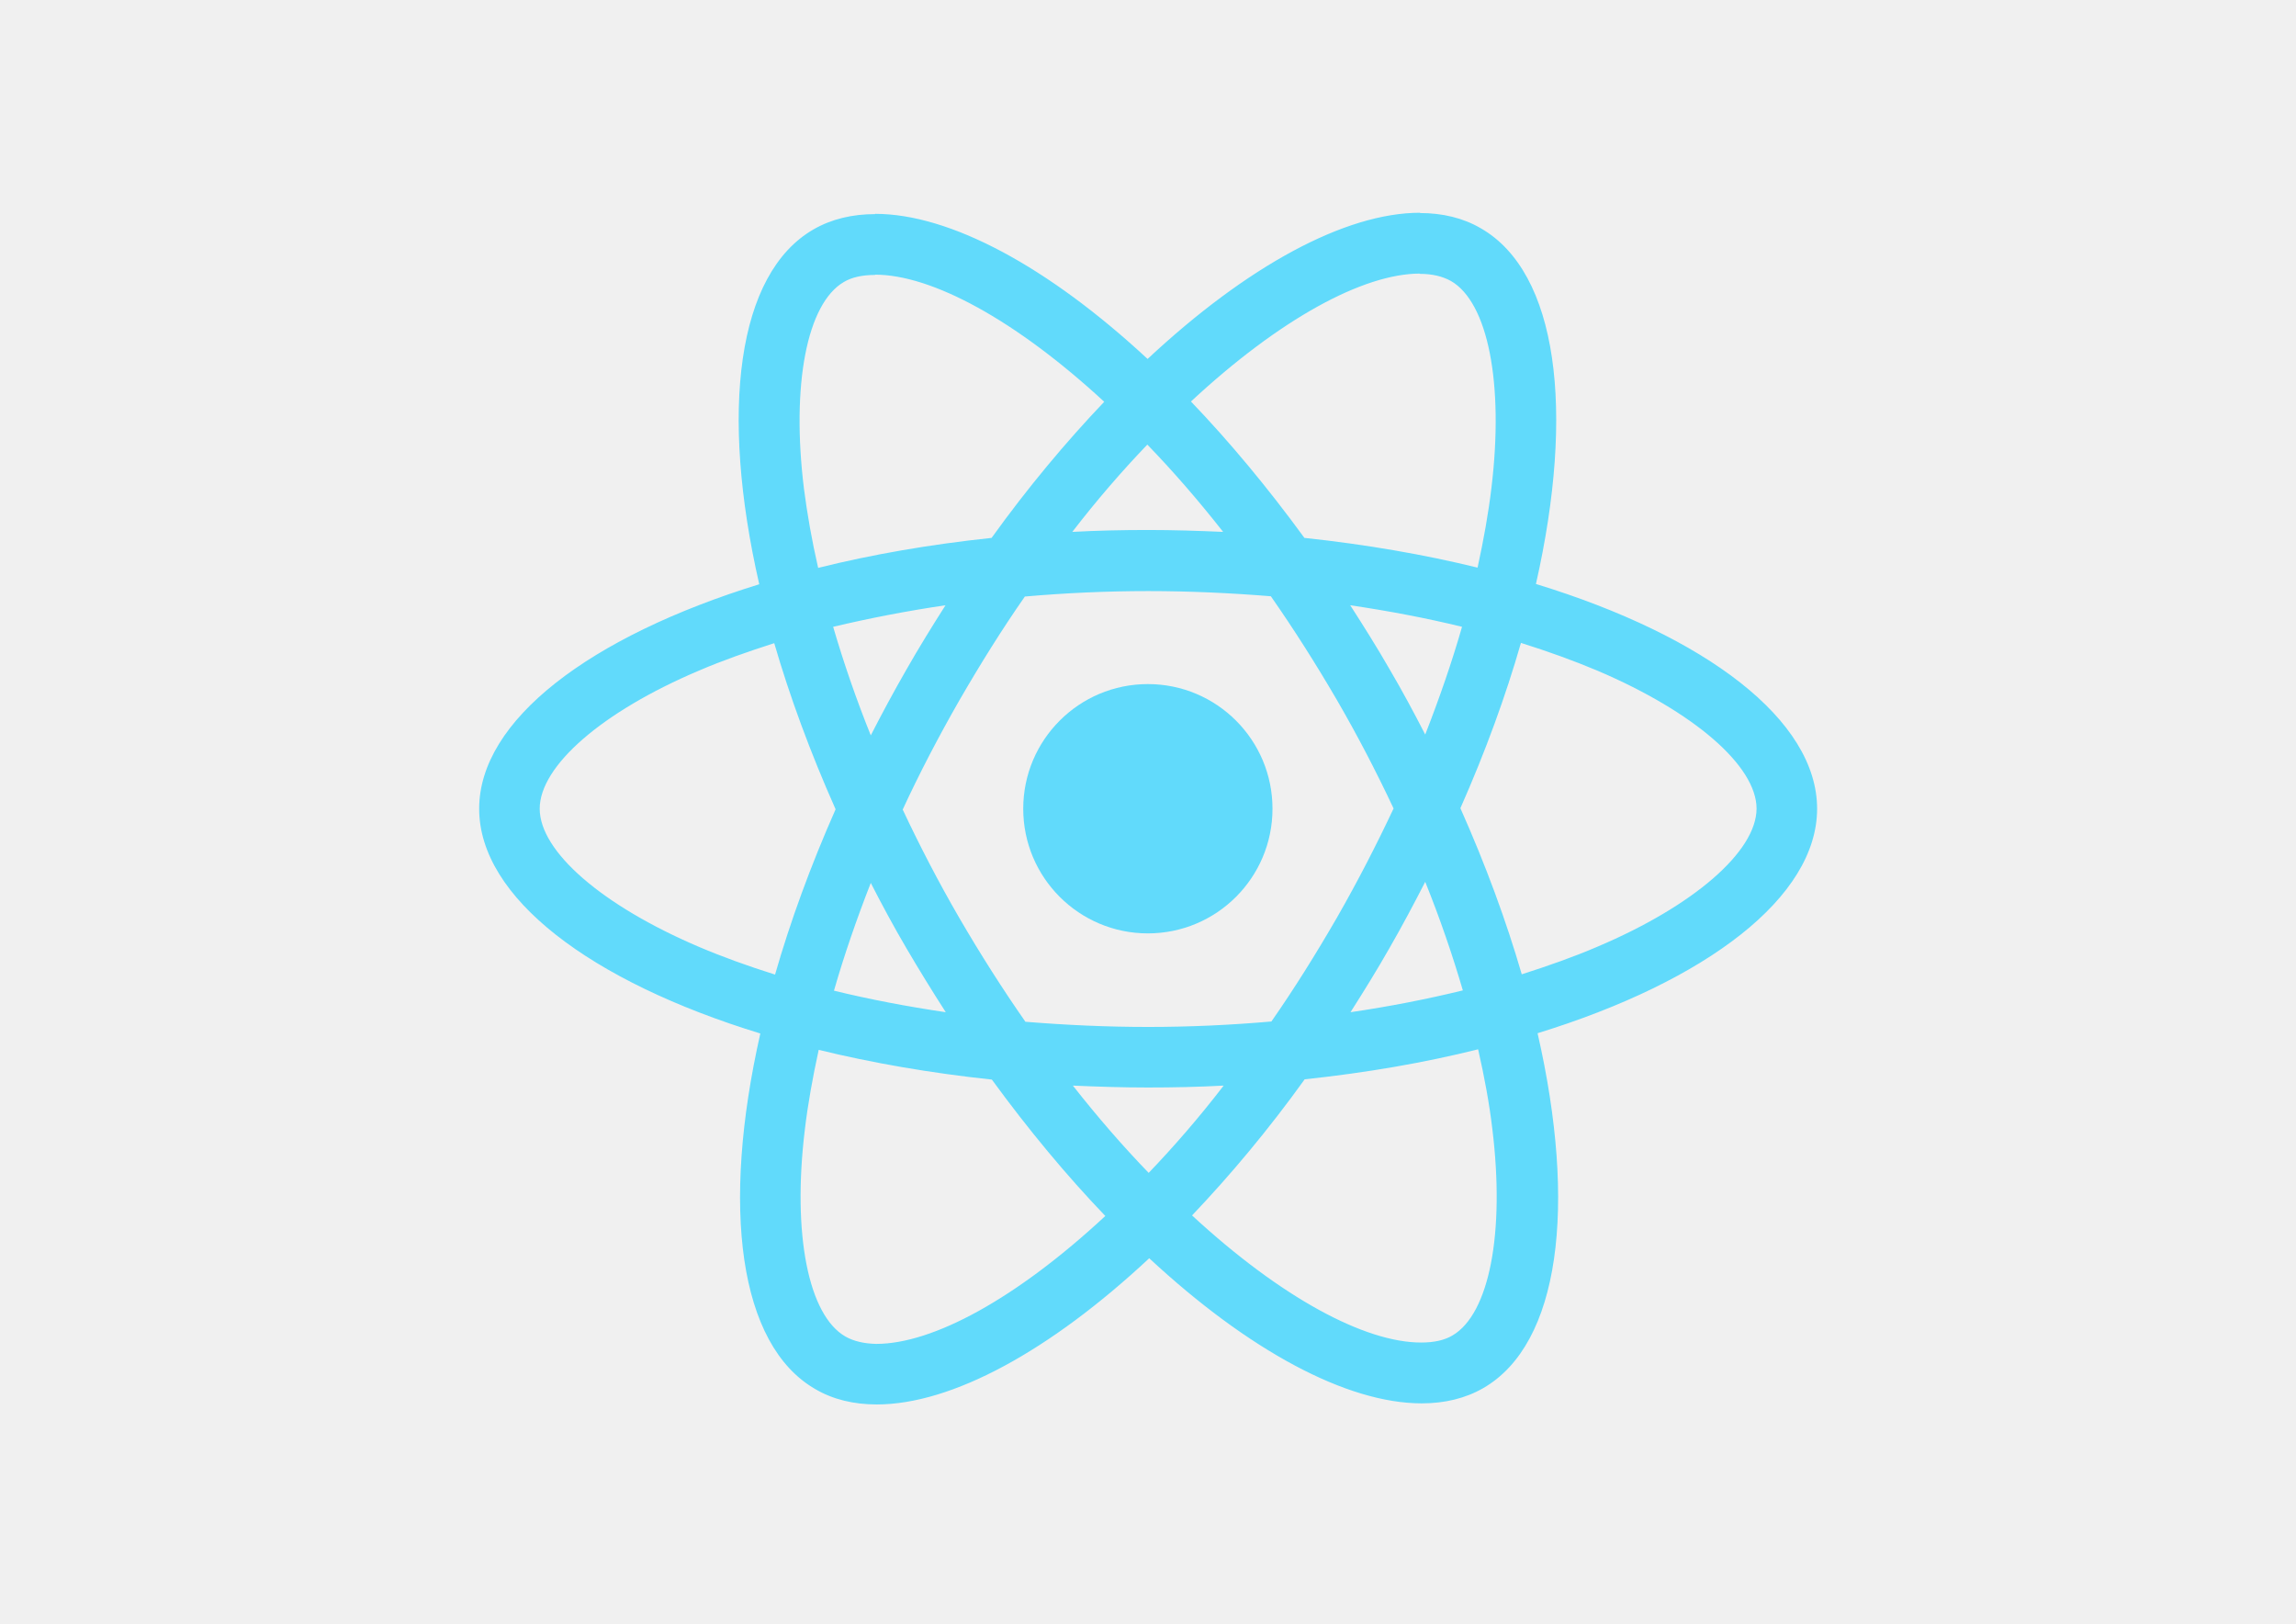
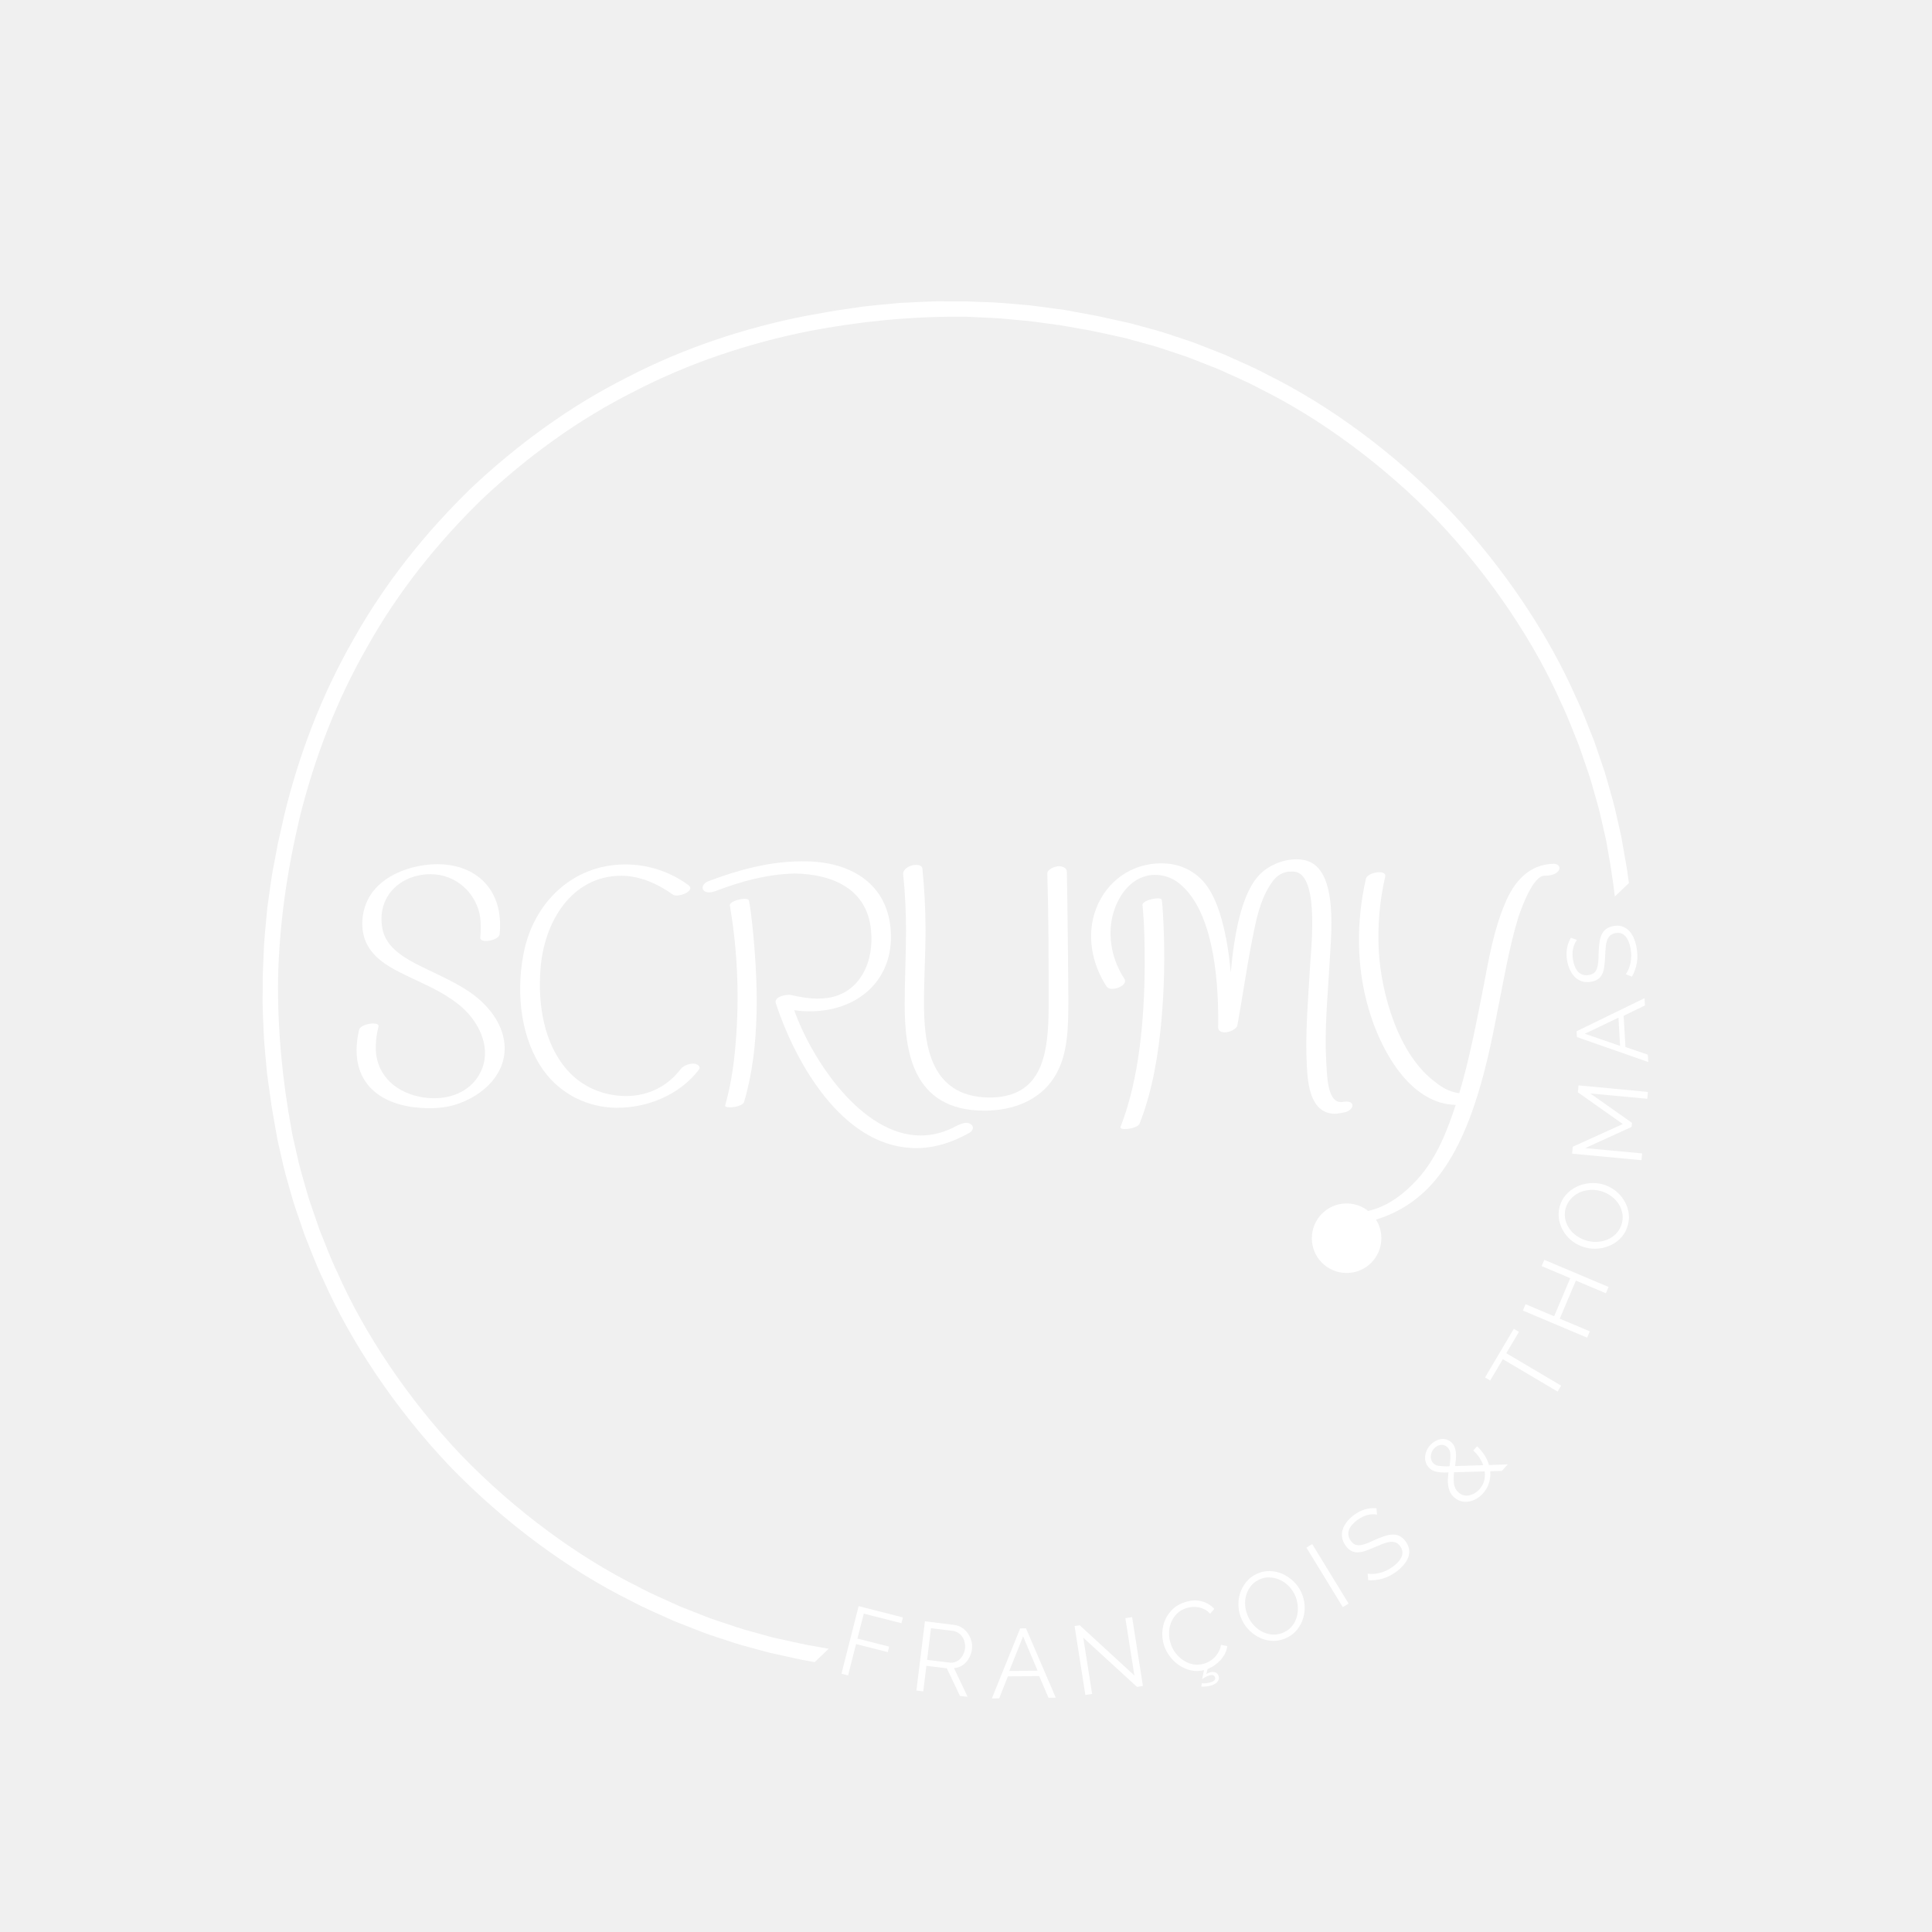
- <svg xmlns="http://www.w3.org/2000/svg" viewBox="0 0 841.9 595.3">
-   <g fill="#61DAFB">
-     <path d="M666.3 296.5c0-32.5-40.7-63.3-103.1-82.4 14.4-63.6 8-114.2-20.2-130.4-6.5-3.8-14.1-5.6-22.4-5.6v22.3c4.6 0 8.3.9 11.4 2.6 13.6 7.8 19.5 37.5 14.9 75.7-1.1 9.4-2.9 19.3-5.1 29.4-19.6-4.8-41-8.5-63.5-10.9-13.5-18.5-27.5-35.3-41.6-50 32.6-30.3 63.2-46.9 84-46.9V78c-27.5 0-63.5 19.6-99.9 53.6-36.4-33.8-72.4-53.2-99.9-53.2v22.3c20.7 0 51.4 16.5 84 46.6-14 14.7-28 31.4-41.3 49.9-22.6 2.4-44 6.1-63.6 11-2.3-10-4-19.7-5.2-29-4.7-38.2 1.1-67.9 14.6-75.8 3-1.8 6.9-2.6 11.5-2.6V78.5c-8.4 0-16 1.8-22.6 5.6-28.1 16.2-34.4 66.7-19.9 130.1-62.2 19.2-102.7 49.9-102.7 82.3 0 32.5 40.7 63.3 103.1 82.4-14.4 63.6-8 114.2 20.2 130.4 6.5 3.8 14.1 5.6 22.5 5.6 27.5 0 63.5-19.6 99.9-53.6 36.4 33.8 72.4 53.2 99.9 53.2 8.4 0 16-1.8 22.6-5.6 28.1-16.2 34.4-66.7 19.9-130.1 62-19.1 102.5-49.9 102.5-82.3zm-130.2-66.7c-3.7 12.9-8.3 26.2-13.5 39.5-4.1-8-8.4-16-13.1-24-4.6-8-9.5-15.8-14.4-23.4 14.2 2.1 27.9 4.7 41 7.9zm-45.8 106.5c-7.8 13.5-15.8 26.3-24.1 38.2-14.9 1.3-30 2-45.2 2-15.1 0-30.2-.7-45-1.9-8.3-11.9-16.4-24.6-24.2-38-7.6-13.1-14.5-26.4-20.8-39.8 6.2-13.4 13.2-26.8 20.7-39.9 7.8-13.5 15.8-26.3 24.1-38.2 14.9-1.3 30-2 45.2-2 15.1 0 30.2.7 45 1.9 8.3 11.9 16.4 24.6 24.2 38 7.6 13.1 14.5 26.4 20.8 39.8-6.3 13.4-13.2 26.8-20.7 39.9zm32.3-13c5.4 13.4 10 26.8 13.8 39.8-13.1 3.2-26.9 5.9-41.2 8 4.9-7.7 9.8-15.6 14.4-23.7 4.6-8 8.9-16.1 13-24.1zM421.2 430c-9.3-9.6-18.6-20.3-27.8-32 9 .4 18.2.7 27.5.7 9.4 0 18.7-.2 27.8-.7-9 11.7-18.3 22.4-27.5 32zm-74.4-58.9c-14.2-2.1-27.9-4.7-41-7.9 3.7-12.9 8.3-26.2 13.5-39.5 4.1 8 8.4 16 13.1 24 4.7 8 9.5 15.8 14.4 23.4zM420.7 163c9.3 9.6 18.6 20.3 27.8 32-9-.4-18.2-.7-27.5-.7-9.4 0-18.7.2-27.8.7 9-11.7 18.3-22.4 27.5-32zm-74 58.9c-4.9 7.7-9.8 15.6-14.4 23.7-4.6 8-8.9 16-13 24-5.4-13.4-10-26.8-13.8-39.8 13.1-3.1 26.9-5.8 41.2-7.9zm-90.5 125.2c-35.4-15.1-58.3-34.9-58.3-50.6 0-15.7 22.9-35.6 58.3-50.6 8.6-3.7 18-7 27.7-10.1 5.7 19.6 13.2 40 22.5 60.9-9.2 20.8-16.6 41.1-22.2 60.6-9.9-3.1-19.3-6.5-28-10.2zM310 490c-13.6-7.8-19.5-37.5-14.9-75.7 1.1-9.4 2.9-19.3 5.1-29.4 19.6 4.8 41 8.5 63.5 10.9 13.5 18.5 27.5 35.3 41.6 50-32.6 30.3-63.2 46.9-84 46.9-4.5-.1-8.3-1-11.3-2.7zm237.2-76.2c4.7 38.2-1.1 67.9-14.6 75.8-3 1.8-6.9 2.6-11.5 2.6-20.7 0-51.4-16.5-84-46.6 14-14.7 28-31.4 41.3-49.9 22.6-2.4 44-6.1 63.6-11 2.3 10.1 4.1 19.8 5.2 29.1zm38.5-66.7c-8.6 3.7-18 7-27.7 10.1-5.7-19.6-13.2-40-22.5-60.9 9.2-20.8 16.6-41.1 22.2-60.6 9.9 3.1 19.3 6.5 28.1 10.2 35.4 15.1 58.3 34.9 58.3 50.6-.1 15.7-23 35.6-58.4 50.6zM320.8 78.4z" />
-     <circle cx="420.9" cy="296.5" r="45.7" />
-     <path d="M520.5 78.1z" />
+ <svg xmlns="http://www.w3.org/2000/svg" width="500" zoomAndPan="magnify" viewBox="0 0 375 375" height="500" preserveAspectRatio="xMidYMid meet" version="1.0">
+   <defs>
+     <g />
+     <clipPath id="7e0b96a26b">
+       <path d="M 50 58 L 318 58 L 318 325 L 50 325 Z M 50 58 " clip-rule="nonzero" />
+     </clipPath>
+     <clipPath id="1122ee7e84">
+       <path d="M 188.445 1.93 L 334.148 154.199 L 140.148 339.824 L -5.551 187.555 Z M 188.445 1.93 " clip-rule="nonzero" />
+     </clipPath>
+     <clipPath id="230d001bed">
+       <path d="M 188.445 1.93 L 374.074 195.926 L 180.074 381.551 L -5.551 187.555 Z M 188.445 1.93 " clip-rule="nonzero" />
+     </clipPath>
+     <clipPath id="524e2b8aa2">
+       <path d="M 254.625 233.586 L 268.125 233.586 L 268.125 247.086 L 254.625 247.086 Z M 254.625 233.586 " clip-rule="nonzero" />
+     </clipPath>
+   </defs>
+   <g clip-path="url(#7e0b96a26b)">
+     <g clip-path="url(#1122ee7e84)">
+       <g clip-path="url(#230d001bed)">
+         <path fill="#ffffff" d="M 245.469 307.484 C 234.742 313.039 223.203 316.883 211.43 319.223 C 201.793 321.074 192.012 322.055 182.219 322.008 C 180.914 322.039 179.613 321.922 178.312 321.875 C 177.012 321.805 175.707 321.777 174.406 321.676 L 170.516 321.32 L 168.566 321.141 L 166.633 320.879 L 162.758 320.359 C 161.469 320.156 160.191 319.902 158.906 319.68 C 156.328 319.281 153.801 318.652 151.246 318.105 C 150.879 318.027 150.496 317.941 150.094 317.855 C 149.699 317.746 149.289 317.633 148.859 317.52 C 148.004 317.281 147.082 317.027 146.105 316.758 C 144.129 316.262 141.984 315.492 139.613 314.711 C 139.027 314.508 138.418 314.324 137.809 314.094 C 137.203 313.859 136.59 313.617 135.961 313.371 C 134.707 312.879 133.406 312.367 132.062 311.84 C 129.453 310.625 126.609 309.477 123.793 307.945 C 112.312 302.266 99.969 293.27 89.496 282.414 C 79.113 271.473 70.672 258.746 65.5 247.027 C 64.098 244.145 63.074 241.254 61.977 238.59 C 61.508 237.227 61.055 235.906 60.617 234.633 C 60.402 233.992 60.188 233.367 59.977 232.754 C 59.773 232.137 59.617 231.52 59.441 230.922 C 58.762 228.523 58.09 226.344 57.68 224.348 C 57.453 223.359 57.242 222.426 57.047 221.562 C 56.945 221.129 56.852 220.715 56.762 220.312 C 56.691 219.91 56.625 219.52 56.562 219.152 C 54.777 209.52 53.859 199.738 53.973 189.945 C 54.199 179.516 55.703 169.145 58.098 158.98 C 60.953 147.316 65.305 135.961 71.324 125.488 C 77.223 114.941 84.848 105.379 93.535 96.922 C 102.367 88.617 112.258 81.418 123.055 75.996 C 133.781 70.441 145.316 66.598 157.094 64.254 C 166.727 62.406 176.508 61.426 186.301 61.473 C 187.605 61.441 188.906 61.555 190.211 61.602 C 191.512 61.672 192.816 61.703 194.113 61.801 L 198.008 62.16 L 199.953 62.336 L 201.891 62.602 L 205.766 63.121 C 207.051 63.324 208.328 63.578 209.613 63.797 C 212.191 64.199 214.723 64.828 217.273 65.371 C 217.641 65.453 218.023 65.539 218.426 65.625 C 218.82 65.734 219.234 65.844 219.66 65.961 C 220.516 66.195 221.438 66.449 222.418 66.723 C 224.391 67.219 226.539 67.988 228.906 68.766 C 229.496 68.969 230.105 69.156 230.711 69.387 C 231.316 69.621 231.934 69.863 232.562 70.109 C 233.816 70.602 235.117 71.113 236.457 71.641 C 239.07 72.852 241.914 74.004 244.727 75.531 C 256.211 81.215 268.551 90.211 279.027 101.066 C 289.406 112.008 297.848 124.734 303.02 136.453 C 304.422 139.336 305.445 142.223 306.543 144.891 C 307.012 146.25 307.465 147.574 307.902 148.848 C 308.121 149.484 308.336 150.113 308.543 150.727 C 308.746 151.344 308.902 151.961 309.082 152.559 C 309.758 154.957 310.43 157.137 310.84 159.129 C 311.066 160.121 311.277 161.051 311.477 161.918 C 311.574 162.348 311.668 162.766 311.758 163.168 C 311.828 163.57 311.895 163.957 311.961 164.328 C 313.746 173.961 314.66 183.742 314.547 193.535 C 314.324 203.965 312.816 214.336 310.422 224.5 C 307.566 236.164 303.215 247.52 297.195 257.992 C 291.301 268.535 283.672 278.102 274.988 286.559 C 266.156 294.863 256.266 302.059 245.469 307.484 Z M 277.137 288.676 L 277.145 288.668 C 286.012 280.031 293.809 270.266 299.848 259.492 C 306.012 248.797 310.461 237.184 313.348 225.262 L 314.602 219.652 C 314.602 219.652 314.898 218.098 315.336 215.766 C 315.844 213.445 316.191 210.297 316.652 207.168 C 316.918 204.016 317.297 200.875 317.336 198.504 C 317.441 196.133 317.508 194.555 317.508 194.555 C 317.508 194.555 317.52 194.16 317.523 193.469 C 317.523 192.777 317.531 191.789 317.535 190.605 C 317.609 188.23 317.418 185.078 317.293 181.918 C 317.18 180.344 317.016 178.77 316.891 177.293 C 316.82 176.555 316.758 175.844 316.695 175.168 C 316.602 174.496 316.512 173.859 316.43 173.27 C 316.105 170.922 315.887 169.355 315.887 169.355 C 315.887 169.355 315.855 169 315.754 168.469 C 315.66 167.941 315.539 167.234 315.414 166.527 C 315.168 165.113 314.918 163.699 314.918 163.699 C 314.855 163.32 314.785 162.926 314.715 162.512 C 314.625 162.102 314.531 161.676 314.43 161.23 C 314.23 160.344 314.016 159.391 313.785 158.379 C 313.371 156.336 312.688 154.105 311.996 151.648 C 311.816 151.039 311.652 150.406 311.449 149.773 C 311.234 149.145 311.016 148.504 310.797 147.852 C 310.348 146.543 309.887 145.191 309.41 143.793 C 308.289 141.066 307.242 138.109 305.809 135.16 C 300.523 123.156 291.887 110.121 281.258 98.926 C 270.547 87.816 257.902 78.613 246.145 72.805 C 243.262 71.242 240.352 70.062 237.676 68.828 C 236.301 68.289 234.973 67.766 233.684 67.262 C 233.043 67.012 232.41 66.766 231.793 66.523 C 231.172 66.293 230.547 66.102 229.941 65.895 C 227.52 65.098 225.32 64.316 223.301 63.812 C 222.297 63.535 221.355 63.281 220.477 63.039 C 220.039 62.922 219.617 62.809 219.211 62.699 C 218.801 62.609 218.406 62.523 218.031 62.445 C 218.031 62.445 216.633 62.133 215.23 61.824 C 214.527 61.672 213.828 61.516 213.305 61.398 C 212.781 61.273 212.426 61.23 212.426 61.23 C 212.426 61.23 210.871 60.941 208.539 60.512 C 207.953 60.406 207.324 60.289 206.656 60.164 C 205.984 60.074 205.273 59.977 204.539 59.879 C 203.07 59.684 201.508 59.449 199.938 59.27 C 196.785 59.008 193.645 58.676 191.27 58.645 C 190.086 58.598 189.098 58.559 188.406 58.531 C 187.719 58.504 187.32 58.5 187.32 58.5 C 187.32 58.5 185.742 58.496 183.371 58.496 C 181 58.43 177.844 58.672 174.684 58.797 C 171.539 59.121 168.379 59.328 166.035 59.73 C 163.688 60.07 162.121 60.293 162.121 60.293 L 156.465 61.301 C 144.422 63.656 132.625 67.594 121.668 73.277 C 110.641 78.836 100.543 86.195 91.52 94.676 L 91.512 94.68 L 91.449 94.742 L 91.383 94.805 L 91.379 94.812 C 82.512 103.449 74.711 113.215 68.672 123.984 C 62.512 134.684 58.059 146.293 55.176 158.219 L 53.918 163.828 C 53.918 163.828 53.625 165.383 53.184 167.715 C 52.68 170.035 52.332 173.184 51.871 176.312 C 51.605 179.465 51.223 182.605 51.184 184.977 C 51.082 187.344 51.012 188.926 51.012 188.926 C 51.012 188.926 51 189.32 51 190.012 C 50.996 190.703 50.988 191.688 50.984 192.875 C 50.91 195.246 51.105 198.402 51.23 201.562 C 51.34 203.137 51.504 204.707 51.633 206.184 C 51.699 206.922 51.766 207.637 51.828 208.312 C 51.922 208.984 52.008 209.621 52.09 210.207 C 52.418 212.559 52.637 214.121 52.637 214.121 C 52.637 214.121 52.664 214.48 52.766 215.008 C 52.859 215.539 52.984 216.246 53.105 216.953 C 53.355 218.367 53.602 219.781 53.602 219.781 C 53.668 220.156 53.734 220.555 53.805 220.969 C 53.895 221.379 53.992 221.805 54.09 222.25 C 54.289 223.137 54.508 224.086 54.734 225.102 C 55.152 227.141 55.836 229.375 56.523 231.832 C 56.703 232.441 56.867 233.074 57.074 233.707 C 57.285 234.336 57.504 234.977 57.727 235.629 C 58.172 236.934 58.637 238.289 59.113 239.684 C 60.23 242.414 61.281 245.371 62.711 248.32 C 68 260.32 76.637 273.359 87.262 284.555 C 97.977 295.66 110.621 304.863 122.379 310.676 C 125.262 312.234 128.172 313.414 130.848 314.652 C 132.219 315.191 133.551 315.715 134.836 316.215 C 135.48 316.469 136.109 316.715 136.73 316.953 C 137.352 317.188 137.977 317.379 138.578 317.586 C 141.004 318.383 143.203 319.164 145.223 319.668 C 146.227 319.941 147.168 320.199 148.043 320.438 C 148.48 320.559 148.906 320.672 149.309 320.781 C 149.723 320.867 150.113 320.953 150.488 321.035 C 150.488 321.035 151.891 321.344 153.293 321.656 C 153.992 321.809 154.691 321.965 155.219 322.078 C 155.738 322.203 156.098 322.25 156.098 322.25 C 156.098 322.25 157.652 322.535 159.984 322.965 C 160.566 323.074 161.199 323.191 161.863 323.312 C 162.539 323.406 163.246 323.504 163.98 323.602 C 165.453 323.793 167.016 324.027 168.586 324.211 C 171.734 324.473 174.879 324.805 177.25 324.836 C 178.434 324.883 179.422 324.922 180.113 324.949 C 180.805 324.977 181.199 324.98 181.199 324.98 C 181.199 324.98 182.781 324.98 185.148 324.984 C 187.523 325.051 190.676 324.809 193.836 324.68 C 196.984 324.359 200.145 324.152 202.484 323.75 C 204.836 323.41 206.398 323.184 206.398 323.184 L 212.059 322.18 C 224.098 319.824 235.895 315.887 246.852 310.203 C 257.879 304.645 267.98 297.281 277 288.805 L 277.008 288.801 L 277.074 288.738 L 277.137 288.676 " fill-opacity="1" fill-rule="nonzero" />
+       </g>
+     </g>
+   </g>
+   <g fill="#ffffff" fill-opacity="1">
+     <g transform="translate(161.6744, 324.4389)">
+       <g>
+         <path d="M 1.656 0.422 L 4.984 -12.688 L 13.578 -10.5 L 13.297 -9.375 L 5.984 -11.234 L 4.75 -6.391 L 10.906 -4.828 L 10.641 -3.766 L 4.484 -5.328 L 2.938 0.75 Z M 1.656 0.422 " />
+       </g>
+     </g>
+   </g>
+   <g fill="#ffffff" fill-opacity="1">
+     <g transform="translate(176.1863, 327.9268)">
+       <g>
+         <path d="M 1.688 0.203 L 3.344 -13.234 L 9.016 -12.531 C 9.598 -12.457 10.113 -12.27 10.562 -11.969 C 11.02 -11.664 11.398 -11.289 11.703 -10.844 C 12.004 -10.406 12.223 -9.922 12.359 -9.391 C 12.504 -8.859 12.539 -8.336 12.469 -7.828 C 12.414 -7.336 12.285 -6.875 12.078 -6.438 C 11.879 -6.008 11.629 -5.629 11.328 -5.297 C 11.023 -4.961 10.676 -4.695 10.281 -4.5 C 9.883 -4.301 9.453 -4.188 8.984 -4.156 L 11.625 1.422 L 10.141 1.25 L 7.594 -4.109 L 3.625 -4.594 L 3.016 0.375 Z M 3.766 -5.75 L 8.141 -5.219 C 8.535 -5.164 8.906 -5.207 9.25 -5.344 C 9.594 -5.477 9.895 -5.672 10.156 -5.922 C 10.414 -6.18 10.629 -6.488 10.797 -6.844 C 10.973 -7.195 11.082 -7.578 11.125 -7.984 C 11.176 -8.379 11.148 -8.773 11.047 -9.172 C 10.953 -9.566 10.801 -9.914 10.594 -10.219 C 10.395 -10.531 10.133 -10.785 9.812 -10.984 C 9.488 -11.191 9.145 -11.32 8.781 -11.375 L 4.516 -11.891 Z M 3.766 -5.75 " />
+       </g>
+     </g>
+   </g>
+   <g fill="#ffffff" fill-opacity="1">
+     <g transform="translate(192.2838, 329.6637)">
+       <g>
+         <path d="M 5.734 -13.594 L 6.859 -13.609 L 12.641 -0.141 L 11.234 -0.125 L 9.422 -4.344 L 3.344 -4.281 L 1.656 -0.016 L 0.234 0 Z M 9.109 -5.391 L 6.297 -12.047 L 3.609 -5.328 Z M 9.109 -5.391 " />
+       </g>
+     </g>
+   </g>
+   <g fill="#ffffff" fill-opacity="1">
+     <g transform="translate(208.98, 329.2604)">
+       <g>
+         <path d="M 1.281 -11.391 L 3 -0.469 L 1.688 -0.266 L -0.406 -13.641 L 0.594 -13.797 L 11.203 -4.047 L 9.453 -15.172 L 10.766 -15.375 L 12.859 -2.016 L 11.719 -1.828 Z M 1.281 -11.391 " />
+       </g>
+     </g>
+   </g>
+   <g fill="#ffffff" fill-opacity="1">
+     <g transform="translate(227.2289, 326.0622)">
+       <g>
+         <path d="M 6.062 0.641 C 6.258 0.672 6.516 0.676 6.828 0.656 C 7.141 0.633 7.453 0.57 7.766 0.469 C 8.461 0.258 8.742 -0.055 8.609 -0.484 C 8.535 -0.723 8.398 -0.863 8.203 -0.906 C 8.016 -0.957 7.781 -0.941 7.5 -0.859 C 7.238 -0.785 6.977 -0.676 6.719 -0.531 C 6.457 -0.383 6.254 -0.258 6.109 -0.156 L 6.469 -1.891 C 5.602 -1.68 4.758 -1.664 3.938 -1.844 C 3.113 -2.031 2.352 -2.359 1.656 -2.828 C 0.957 -3.297 0.352 -3.867 -0.156 -4.547 C -0.676 -5.234 -1.062 -5.973 -1.312 -6.766 C -1.551 -7.547 -1.656 -8.363 -1.625 -9.219 C -1.594 -10.07 -1.406 -10.883 -1.062 -11.656 C -0.727 -12.426 -0.238 -13.117 0.406 -13.734 C 1.051 -14.359 1.863 -14.816 2.844 -15.109 C 3.988 -15.473 5.051 -15.52 6.031 -15.25 C 7.008 -14.977 7.82 -14.488 8.469 -13.781 L 7.656 -12.844 C 7.32 -13.207 6.961 -13.488 6.578 -13.688 C 6.191 -13.883 5.797 -14.02 5.391 -14.094 C 4.992 -14.164 4.602 -14.188 4.219 -14.156 C 3.832 -14.125 3.469 -14.055 3.125 -13.953 C 2.344 -13.711 1.703 -13.344 1.203 -12.844 C 0.703 -12.344 0.328 -11.77 0.078 -11.125 C -0.172 -10.488 -0.301 -9.82 -0.312 -9.125 C -0.32 -8.426 -0.223 -7.75 -0.016 -7.094 C 0.203 -6.375 0.535 -5.727 0.984 -5.156 C 1.441 -4.582 1.961 -4.109 2.547 -3.734 C 3.141 -3.359 3.773 -3.113 4.453 -3 C 5.129 -2.895 5.816 -2.945 6.516 -3.156 C 6.867 -3.27 7.223 -3.43 7.578 -3.641 C 7.941 -3.848 8.27 -4.102 8.562 -4.406 C 8.852 -4.719 9.109 -5.07 9.328 -5.469 C 9.547 -5.863 9.691 -6.305 9.766 -6.797 L 10.984 -6.562 C 10.922 -6.051 10.773 -5.566 10.547 -5.109 C 10.316 -4.648 10.023 -4.227 9.672 -3.844 C 9.328 -3.469 8.941 -3.129 8.516 -2.828 C 8.086 -2.535 7.641 -2.297 7.172 -2.109 L 6.906 -1.125 C 7.008 -1.207 7.125 -1.27 7.25 -1.312 C 7.375 -1.363 7.477 -1.406 7.562 -1.438 C 7.988 -1.562 8.352 -1.566 8.656 -1.453 C 8.969 -1.348 9.18 -1.117 9.297 -0.766 C 9.422 -0.348 9.359 0.016 9.109 0.328 C 8.867 0.648 8.445 0.906 7.844 1.094 C 7.477 1.195 7.133 1.258 6.812 1.281 C 6.488 1.312 6.195 1.316 5.938 1.297 Z M 6.062 0.641 " />
+       </g>
+     </g>
+   </g>
+   <g fill="#ffffff" fill-opacity="1">
+     <g transform="translate(243.2359, 320.8801)">
+       <g>
+         <path d="M 6.516 -2.984 C 5.66 -2.578 4.797 -2.379 3.922 -2.391 C 3.047 -2.398 2.219 -2.578 1.438 -2.922 C 0.656 -3.273 -0.047 -3.754 -0.672 -4.359 C -1.305 -4.973 -1.805 -5.672 -2.172 -6.453 C -2.566 -7.273 -2.789 -8.125 -2.844 -9 C -2.906 -9.883 -2.812 -10.734 -2.562 -11.547 C -2.312 -12.367 -1.914 -13.113 -1.375 -13.781 C -0.844 -14.457 -0.164 -14.988 0.656 -15.375 C 1.5 -15.781 2.359 -15.969 3.234 -15.938 C 4.117 -15.914 4.945 -15.727 5.719 -15.375 C 6.5 -15.02 7.203 -14.539 7.828 -13.938 C 8.453 -13.344 8.945 -12.656 9.312 -11.875 C 9.695 -11.062 9.922 -10.211 9.984 -9.328 C 10.047 -8.441 9.953 -7.594 9.703 -6.781 C 9.461 -5.977 9.07 -5.238 8.531 -4.562 C 8 -3.895 7.328 -3.367 6.516 -2.984 Z M -0.953 -7.031 C -0.641 -6.363 -0.234 -5.773 0.266 -5.266 C 0.773 -4.754 1.344 -4.352 1.969 -4.062 C 2.594 -3.781 3.25 -3.629 3.938 -3.609 C 4.633 -3.586 5.32 -3.738 6 -4.062 C 6.688 -4.383 7.238 -4.828 7.656 -5.391 C 8.07 -5.953 8.359 -6.566 8.516 -7.234 C 8.68 -7.91 8.723 -8.602 8.641 -9.312 C 8.566 -10.02 8.383 -10.688 8.094 -11.312 C 7.77 -11.988 7.352 -12.578 6.844 -13.078 C 6.344 -13.586 5.773 -13.977 5.141 -14.25 C 4.516 -14.531 3.859 -14.68 3.172 -14.703 C 2.484 -14.734 1.812 -14.594 1.156 -14.281 C 0.457 -13.945 -0.098 -13.5 -0.516 -12.938 C -0.93 -12.383 -1.223 -11.773 -1.391 -11.109 C -1.566 -10.441 -1.613 -9.754 -1.531 -9.047 C -1.445 -8.336 -1.254 -7.664 -0.953 -7.031 Z M -0.953 -7.031 " />
+       </g>
+     </g>
+   </g>
+   <g fill="#ffffff" fill-opacity="1">
+     <g transform="translate(259.1873, 312.8353)">
+       <g>
+         <path d="M 1.453 -0.891 L -5.609 -12.438 L -4.484 -13.125 L 2.578 -1.578 Z M 1.453 -0.891 " />
+       </g>
+     </g>
+   </g>
+   <g fill="#ffffff" fill-opacity="1">
+     <g transform="translate(266.1958, 308.5452)">
+       <g>
+         <path d="M 1.078 -14.562 C 0.516 -14.676 -0.098 -14.648 -0.766 -14.484 C -1.43 -14.316 -2.094 -13.988 -2.75 -13.5 C -3.695 -12.781 -4.254 -12.078 -4.422 -11.391 C -4.586 -10.703 -4.441 -10.051 -3.984 -9.438 C -3.734 -9.102 -3.469 -8.875 -3.188 -8.75 C -2.914 -8.633 -2.602 -8.594 -2.25 -8.625 C -1.895 -8.656 -1.484 -8.754 -1.016 -8.922 C -0.547 -9.098 -0.016 -9.332 0.578 -9.625 C 1.242 -9.926 1.867 -10.172 2.453 -10.359 C 3.035 -10.555 3.57 -10.664 4.062 -10.688 C 4.551 -10.707 5.004 -10.617 5.422 -10.422 C 5.848 -10.223 6.242 -9.883 6.609 -9.406 C 6.984 -8.906 7.211 -8.395 7.297 -7.875 C 7.379 -7.363 7.336 -6.859 7.172 -6.359 C 7.004 -5.859 6.723 -5.367 6.328 -4.891 C 5.941 -4.41 5.461 -3.957 4.891 -3.531 C 3.211 -2.27 1.375 -1.703 -0.625 -1.828 L -0.734 -3.109 C -0.391 -3.047 -0.016 -3.023 0.391 -3.047 C 0.797 -3.078 1.211 -3.145 1.641 -3.25 C 2.078 -3.363 2.508 -3.52 2.938 -3.719 C 3.375 -3.926 3.801 -4.188 4.219 -4.5 C 5.082 -5.145 5.641 -5.805 5.891 -6.484 C 6.141 -7.16 6.031 -7.812 5.562 -8.438 C 5.312 -8.781 5.031 -9.016 4.719 -9.141 C 4.406 -9.266 4.047 -9.305 3.641 -9.266 C 3.242 -9.223 2.797 -9.109 2.297 -8.922 C 1.797 -8.734 1.234 -8.504 0.609 -8.234 C -0.066 -7.93 -0.664 -7.691 -1.188 -7.516 C -1.719 -7.336 -2.211 -7.242 -2.672 -7.234 C -3.129 -7.234 -3.539 -7.328 -3.906 -7.516 C -4.281 -7.711 -4.629 -8.023 -4.953 -8.453 C -5.328 -8.953 -5.566 -9.469 -5.672 -10 C -5.773 -10.531 -5.754 -11.051 -5.609 -11.562 C -5.461 -12.082 -5.203 -12.586 -4.828 -13.078 C -4.461 -13.566 -4 -14.023 -3.438 -14.453 C -2.707 -14.992 -1.977 -15.367 -1.25 -15.578 C -0.531 -15.785 0.207 -15.859 0.969 -15.797 Z M 1.078 -14.562 " />
+       </g>
+     </g>
+   </g>
+   <g fill="#ffffff" fill-opacity="1">
+     <g transform="translate(278.0329, 299.2509)">
+       <g />
+     </g>
+   </g>
+   <g fill="#ffffff" fill-opacity="1">
+     <g transform="translate(284.245, 293.6121)">
+       <g>
+         <path d="M 7.266 -8.109 L 5.016 -8.047 C 5.078 -7.254 4.992 -6.492 4.766 -5.766 C 4.547 -5.035 4.164 -4.367 3.625 -3.766 C 3.227 -3.316 2.785 -2.957 2.297 -2.688 C 1.816 -2.414 1.32 -2.238 0.812 -2.156 C 0.312 -2.082 -0.176 -2.109 -0.656 -2.234 C -1.145 -2.367 -1.594 -2.617 -2 -2.984 C -2.344 -3.285 -2.602 -3.625 -2.781 -4 C -2.957 -4.375 -3.078 -4.77 -3.141 -5.188 C -3.211 -5.602 -3.238 -6.031 -3.219 -6.469 C -3.195 -6.906 -3.156 -7.352 -3.094 -7.812 C -3.594 -7.789 -4.031 -7.789 -4.406 -7.812 C -4.781 -7.844 -5.109 -7.883 -5.391 -7.938 C -5.68 -8 -5.93 -8.082 -6.141 -8.188 C -6.348 -8.289 -6.547 -8.426 -6.734 -8.594 C -7.035 -8.863 -7.266 -9.18 -7.422 -9.547 C -7.578 -9.922 -7.648 -10.312 -7.641 -10.719 C -7.629 -11.125 -7.539 -11.531 -7.375 -11.938 C -7.219 -12.344 -6.984 -12.723 -6.672 -13.078 C -6.367 -13.41 -6.039 -13.676 -5.688 -13.875 C -5.344 -14.082 -4.988 -14.211 -4.625 -14.266 C -4.27 -14.328 -3.91 -14.312 -3.547 -14.219 C -3.18 -14.125 -2.852 -13.941 -2.562 -13.672 C -2.27 -13.422 -2.055 -13.125 -1.922 -12.781 C -1.785 -12.438 -1.695 -12.066 -1.656 -11.672 C -1.625 -11.285 -1.625 -10.867 -1.656 -10.422 C -1.695 -9.984 -1.75 -9.523 -1.812 -9.047 L 3.641 -9.219 C 3.461 -9.738 3.211 -10.238 2.891 -10.719 C 2.566 -11.195 2.176 -11.645 1.719 -12.062 L 2.453 -12.891 C 3.023 -12.359 3.504 -11.785 3.891 -11.172 C 4.285 -10.555 4.578 -9.914 4.766 -9.25 L 8.406 -9.375 Z M 2.938 -4.562 C 3.363 -5.051 3.656 -5.586 3.812 -6.172 C 3.977 -6.754 4.02 -7.367 3.938 -8.016 L -2.016 -7.844 C -2.109 -7.031 -2.113 -6.285 -2.031 -5.609 C -1.945 -4.941 -1.648 -4.379 -1.141 -3.922 C -0.828 -3.641 -0.488 -3.457 -0.125 -3.375 C 0.238 -3.289 0.602 -3.289 0.969 -3.375 C 1.344 -3.457 1.695 -3.602 2.031 -3.812 C 2.375 -4.02 2.676 -4.27 2.938 -4.562 Z M -5.938 -9.5 C -5.832 -9.406 -5.707 -9.32 -5.562 -9.25 C -5.414 -9.176 -5.227 -9.125 -5 -9.094 C -4.77 -9.062 -4.484 -9.035 -4.141 -9.016 C -3.805 -8.992 -3.391 -8.988 -2.891 -9 C -2.766 -9.875 -2.707 -10.625 -2.719 -11.25 C -2.727 -11.883 -2.938 -12.383 -3.344 -12.75 C -3.719 -13.082 -4.145 -13.219 -4.625 -13.156 C -5.102 -13.094 -5.535 -12.848 -5.922 -12.422 C -6.129 -12.191 -6.281 -11.938 -6.375 -11.656 C -6.477 -11.383 -6.531 -11.117 -6.531 -10.859 C -6.531 -10.609 -6.477 -10.363 -6.375 -10.125 C -6.281 -9.883 -6.133 -9.676 -5.938 -9.5 Z M -5.938 -9.5 " />
+       </g>
+     </g>
+   </g>
+   <g fill="#ffffff" fill-opacity="1">
+     <g transform="translate(294.7943, 281.2852)">
+       <g />
+     </g>
+   </g>
+   <g fill="#ffffff" fill-opacity="1">
+     <g transform="translate(299.7156, 274.5319)">
+       <g>
+         <path d="M -4.891 -16.016 L -7.344 -11.875 L 3.297 -5.578 L 2.625 -4.422 L -8.016 -10.719 L -10.469 -6.578 L -11.469 -7.172 L -5.891 -16.609 Z M -4.891 -16.016 " />
+       </g>
+     </g>
+   </g>
+   <g fill="#ffffff" fill-opacity="1">
+     <g transform="translate(307.4069, 261.2047)">
+       <g>
+         <path d="M -7.656 -16.672 L 4.812 -11.406 L 4.297 -10.188 L -1.531 -12.641 L -4.656 -5.25 L 1.172 -2.797 L 0.656 -1.562 L -11.812 -6.828 L -11.297 -8.062 L -5.75 -5.719 L -2.625 -13.109 L -8.172 -15.453 Z M -7.656 -16.672 " />
+       </g>
+     </g>
+   </g>
+   <g fill="#ffffff" fill-opacity="1">
+     <g transform="translate(314.1144, 244.6069)">
+       <g>
+         <path d="M 1.875 -6.922 C 1.645 -5.992 1.242 -5.195 0.672 -4.531 C 0.098 -3.875 -0.566 -3.359 -1.328 -2.984 C -2.098 -2.609 -2.914 -2.367 -3.781 -2.266 C -4.656 -2.172 -5.508 -2.234 -6.344 -2.453 C -7.227 -2.68 -8.031 -3.051 -8.75 -3.562 C -9.469 -4.082 -10.062 -4.703 -10.531 -5.422 C -11 -6.141 -11.316 -6.922 -11.484 -7.766 C -11.648 -8.609 -11.625 -9.469 -11.406 -10.344 C -11.164 -11.258 -10.754 -12.039 -10.172 -12.688 C -9.598 -13.344 -8.926 -13.859 -8.156 -14.234 C -7.395 -14.609 -6.578 -14.844 -5.703 -14.938 C -4.836 -15.031 -3.988 -14.973 -3.156 -14.766 C -2.281 -14.535 -1.484 -14.16 -0.766 -13.641 C -0.055 -13.129 0.531 -12.516 1 -11.797 C 1.469 -11.086 1.785 -10.312 1.953 -9.469 C 2.129 -8.633 2.102 -7.785 1.875 -6.922 Z M -6.016 -3.766 C -5.305 -3.578 -4.594 -3.516 -3.875 -3.578 C -3.156 -3.641 -2.484 -3.82 -1.859 -4.125 C -1.242 -4.426 -0.707 -4.832 -0.25 -5.344 C 0.195 -5.863 0.516 -6.488 0.703 -7.219 C 0.891 -7.945 0.898 -8.648 0.734 -9.328 C 0.578 -10.004 0.297 -10.617 -0.109 -11.172 C -0.523 -11.734 -1.023 -12.207 -1.609 -12.594 C -2.203 -12.988 -2.836 -13.273 -3.516 -13.453 C -4.234 -13.641 -4.953 -13.695 -5.672 -13.625 C -6.391 -13.562 -7.055 -13.379 -7.672 -13.078 C -8.285 -12.773 -8.816 -12.363 -9.266 -11.844 C -9.723 -11.332 -10.047 -10.727 -10.234 -10.031 C -10.422 -9.281 -10.438 -8.566 -10.281 -7.891 C -10.125 -7.211 -9.844 -6.594 -9.438 -6.031 C -9.031 -5.477 -8.523 -5.004 -7.922 -4.609 C -7.328 -4.223 -6.691 -3.941 -6.016 -3.766 Z M -6.016 -3.766 " />
+       </g>
+     </g>
+   </g>
+   <g fill="#ffffff" fill-opacity="1">
+     <g transform="translate(318.4547, 226.8956)">
+       <g>
+         <path d="M 1.281 -13.625 L -9.781 -14.656 L -1.688 -8.953 L -1.75 -8.172 L -10.781 -4.047 L 0.281 -3.016 L 0.156 -1.703 L -13.312 -2.969 L -13.188 -4.312 L -3.469 -8.719 L -12.188 -14.875 L -12.062 -16.219 L 1.406 -14.953 Z M 1.281 -13.625 " />
+       </g>
+     </g>
+   </g>
+   <g fill="#ffffff" fill-opacity="1">
+     <g transform="translate(319.9393, 206.3707)">
+       <g>
+         <path d="M -13.859 -5.078 L -13.922 -6.203 L -0.734 -12.625 L -0.656 -11.219 L -4.797 -9.203 L -4.438 -3.141 L -0.094 -1.656 L -0.016 -0.234 Z M -5.797 -8.844 L -12.328 -5.719 L -5.484 -3.359 Z M -5.797 -8.844 " />
+       </g>
+     </g>
+   </g>
+   <g fill="#ffffff" fill-opacity="1">
+     <g transform="translate(318.6771, 189.8154)">
+       <g>
+         <path d="M -12.594 -7.375 C -12.945 -6.914 -13.195 -6.348 -13.344 -5.672 C -13.5 -4.992 -13.5 -4.254 -13.344 -3.453 C -13.125 -2.285 -12.738 -1.477 -12.188 -1.031 C -11.633 -0.582 -10.984 -0.43 -10.234 -0.578 C -9.828 -0.648 -9.508 -0.781 -9.281 -0.969 C -9.051 -1.164 -8.867 -1.43 -8.734 -1.766 C -8.609 -2.098 -8.52 -2.508 -8.469 -3 C -8.414 -3.5 -8.391 -4.082 -8.391 -4.75 C -8.367 -5.488 -8.316 -6.16 -8.234 -6.766 C -8.16 -7.379 -8.023 -7.91 -7.828 -8.359 C -7.629 -8.805 -7.344 -9.176 -6.969 -9.469 C -6.602 -9.758 -6.125 -9.957 -5.531 -10.062 C -4.914 -10.188 -4.363 -10.172 -3.875 -10.016 C -3.383 -9.859 -2.945 -9.598 -2.562 -9.234 C -2.188 -8.867 -1.867 -8.406 -1.609 -7.844 C -1.348 -7.281 -1.156 -6.648 -1.031 -5.953 C -0.633 -3.891 -0.93 -1.988 -1.922 -0.25 L -3.125 -0.719 C -2.914 -0.988 -2.734 -1.312 -2.578 -1.688 C -2.422 -2.062 -2.297 -2.469 -2.203 -2.906 C -2.109 -3.352 -2.055 -3.812 -2.047 -4.281 C -2.047 -4.758 -2.094 -5.254 -2.188 -5.766 C -2.395 -6.828 -2.742 -7.617 -3.234 -8.141 C -3.723 -8.66 -4.352 -8.848 -5.125 -8.703 C -5.539 -8.617 -5.875 -8.469 -6.125 -8.25 C -6.375 -8.031 -6.57 -7.734 -6.719 -7.359 C -6.863 -6.984 -6.957 -6.531 -7 -6 C -7.051 -5.469 -7.094 -4.859 -7.125 -4.172 C -7.156 -3.43 -7.207 -2.785 -7.281 -2.234 C -7.352 -1.68 -7.484 -1.195 -7.672 -0.781 C -7.867 -0.363 -8.133 -0.035 -8.469 0.203 C -8.801 0.453 -9.234 0.629 -9.766 0.734 C -10.379 0.848 -10.945 0.836 -11.469 0.703 C -12 0.566 -12.461 0.316 -12.859 -0.047 C -13.254 -0.41 -13.586 -0.859 -13.859 -1.391 C -14.141 -1.93 -14.348 -2.551 -14.484 -3.25 C -14.648 -4.145 -14.664 -4.961 -14.531 -5.703 C -14.406 -6.441 -14.148 -7.141 -13.766 -7.797 Z M -12.594 -7.375 " />
+       </g>
+     </g>
+   </g>
+   <g fill="#ffffff" fill-opacity="1">
+     <g transform="translate(64.93377, 214.5004)">
+       <g>
+         <path d="M 32.035 -33.109 C 32.938 -41.719 27.555 -46.758 19.977 -46.758 C 15.543 -46.758 10.289 -45.078 7.492 -41.504 C 5.125 -38.535 4.605 -33.711 6.672 -30.57 C 8.523 -27.641 11.969 -26.09 15.027 -24.629 C 18.559 -22.949 22.215 -21.355 25.102 -18.645 C 28.375 -15.543 30.441 -10.766 28.375 -6.457 C 26.609 -2.84 22.949 -1.336 19.332 -1.336 C 18.34 -1.336 17.395 -1.422 16.445 -1.637 C 11.281 -2.711 7.75 -6.457 8.008 -11.668 C 8.051 -12.832 8.223 -14.035 8.523 -15.199 C 8.652 -15.672 8.137 -15.844 7.492 -15.844 C 6.457 -15.844 4.953 -15.371 4.777 -14.641 C 2.754 -6.07 7.02 -0.773 15.156 0.387 C 16.23 0.516 17.352 0.602 18.426 0.602 C 20.234 0.602 22.043 0.387 23.723 -0.172 C 28.848 -1.852 33.496 -6.113 32.98 -11.883 C 32.594 -16.145 29.492 -19.762 26.09 -22.043 C 22.82 -24.238 19.117 -25.703 15.629 -27.512 C 12.875 -28.977 9.945 -30.914 9.301 -34.188 C 8.094 -40.43 12.746 -44.82 18.645 -44.82 C 23.68 -44.82 27.641 -41.031 28.289 -36.34 C 28.418 -35.047 28.418 -33.797 28.289 -32.594 C 28.203 -32.078 28.719 -31.859 29.406 -31.859 C 30.484 -31.859 31.945 -32.422 32.035 -33.109 Z M 32.035 -33.109 " />
+       </g>
+     </g>
+   </g>
+   <g fill="#ffffff" fill-opacity="1">
+     <g transform="translate(96.36881, 214.5004)">
+       <g>
+         <path d="M 38.234 -8.051 C 37.371 -8.051 36.34 -7.707 35.777 -7.02 C 33.195 -3.617 29.406 -1.766 25.188 -1.766 C 20.797 -1.766 16.621 -3.488 13.691 -6.848 C 9.172 -12.012 8.051 -19.547 8.523 -26.133 C 9.129 -35.605 14.641 -44.52 24.238 -44.52 C 27.812 -44.52 31.387 -42.926 34.23 -40.859 C 34.402 -40.73 34.703 -40.688 35.004 -40.688 C 36.383 -40.688 38.492 -41.809 37.242 -42.711 C 33.668 -45.336 29.363 -46.715 25.016 -46.715 C 14.727 -46.715 7.062 -39.223 5.211 -29.191 C 3.746 -21.398 4.82 -12.66 9.172 -6.672 C 12.441 -2.152 17.695 0.473 23.25 0.516 C 29.32 0.559 35.52 -1.98 39.266 -6.848 C 39.828 -7.578 38.793 -8.051 38.234 -8.051 Z M 38.234 -8.051 " />
+       </g>
+     </g>
+   </g>
+   <g fill="#ffffff" fill-opacity="1">
+     <g transform="translate(133.8312, 214.5004)">
+       <g>
+         <path d="M 54.594 3.703 C 54.336 3.531 54.035 3.445 53.734 3.445 C 53.129 3.445 52.441 3.746 51.969 3.961 C 49.559 5.297 47.188 5.898 44.863 5.898 C 33.324 5.898 23.637 -9.043 20.32 -18.426 C 21.398 -18.254 22.434 -18.211 23.422 -18.211 C 31.902 -18.211 38.75 -23.379 39.094 -31.988 C 39.395 -41.719 32.766 -46.758 23.809 -47.273 C 23.121 -47.316 22.477 -47.316 21.785 -47.316 C 15.586 -47.316 9.387 -45.641 3.617 -43.441 C 2.973 -43.184 2.195 -42.453 2.711 -41.719 C 2.93 -41.418 3.359 -41.289 3.789 -41.289 C 4.305 -41.289 4.82 -41.461 5.168 -41.59 C 10.031 -43.441 15.242 -44.863 20.496 -44.949 C 27.941 -44.82 34.445 -41.852 35.219 -34.059 C 35.91 -27.855 33.066 -21.656 26.738 -20.797 C 26.133 -20.711 25.488 -20.668 24.887 -20.668 C 23.164 -20.668 21.441 -20.969 19.762 -21.355 C 19.633 -21.398 19.461 -21.398 19.246 -21.398 C 18.168 -21.398 16.402 -20.883 16.75 -19.762 C 20.496 -8.395 29.406 7.535 42.926 8.309 C 43.27 8.352 43.656 8.352 44.004 8.352 C 47.621 8.352 51.105 7.191 54.336 5.383 C 54.98 5.039 55.328 4.176 54.594 3.703 Z M 11.539 -39.695 C 11.496 -39.914 11.152 -40.043 10.723 -40.043 C 9.559 -40.043 7.664 -39.395 7.836 -38.707 C 9.473 -29.234 9.73 -19.418 8.785 -10.117 C 8.438 -6.715 7.879 -3.316 6.934 0 C 6.805 0.301 7.234 0.43 7.836 0.43 C 8.871 0.43 10.418 0.043 10.59 -0.602 C 13.82 -11.453 13.305 -24.285 12.184 -35.047 C 12.012 -36.598 11.84 -38.148 11.539 -39.695 Z M 11.539 -39.695 " />
+       </g>
+     </g>
+   </g>
+   <g fill="#ffffff" fill-opacity="1">
+     <g transform="translate(170.0882, 214.5004)">
+       <g>
+         <path d="M 37.199 -30.051 C 37.113 -35.133 37.113 -40.258 36.984 -45.293 C 36.941 -46.156 36.039 -46.371 35.305 -46.371 C 34.617 -46.285 33.195 -45.812 33.195 -44.949 C 33.453 -36.426 33.453 -27.898 33.453 -19.375 C 33.453 -9.816 32.25 -1.465 21.871 -1.465 C 10.074 -1.637 9.258 -12.441 9.258 -19.977 C 9.258 -24.672 9.559 -29.32 9.559 -33.926 C 9.559 -37.891 9.344 -41.852 8.957 -45.855 C 8.914 -46.414 8.395 -46.629 7.707 -46.629 C 6.543 -46.629 5.211 -45.898 5.211 -44.863 C 5.598 -41.16 5.77 -37.5 5.77 -33.883 C 5.77 -29.105 5.512 -24.371 5.512 -19.676 C 5.512 -10.938 6.758 1.078 20.969 1.078 C 26.566 1.078 31.602 -0.902 34.445 -5.254 C 37.328 -9.645 37.242 -15.285 37.285 -20.32 C 37.285 -23.594 37.199 -26.824 37.199 -30.051 Z M 37.199 -30.051 " />
+       </g>
+     </g>
+   </g>
+   <g fill="#ffffff" fill-opacity="1">
+     <g transform="translate(207.3784, 214.5004)">
+       <g>
+         <path d="M 55.109 -0.086 C 54.98 -0.559 54.465 -0.688 53.992 -0.688 C 53.648 -0.688 53.344 -0.645 53.086 -0.602 C 53 -0.602 52.957 -0.602 52.871 -0.602 C 50.16 -0.602 50.203 -6.113 50.031 -8.609 C 49.688 -14.812 50.332 -21.098 50.676 -27.297 C 50.891 -32.164 52.656 -45.812 46.07 -47.488 C 45.465 -47.664 44.82 -47.707 44.219 -47.707 C 41.633 -47.707 38.922 -46.543 37.242 -44.863 C 33.453 -41.16 32.121 -32.465 31.516 -25.746 C 30.871 -32.637 29.32 -40.43 25.746 -43.875 C 23.594 -45.984 20.926 -46.93 18.039 -46.93 C 12.312 -46.93 7.449 -43.527 5.383 -38.148 C 3.445 -33.109 4.52 -27.426 7.406 -23.035 C 7.578 -22.734 8.008 -22.562 8.48 -22.562 C 9.773 -22.562 11.496 -23.508 10.852 -24.543 C 8.523 -28.07 7.578 -32.551 8.566 -36.727 C 9.559 -40.73 12.398 -44.691 16.836 -44.691 C 18.902 -44.691 20.84 -43.832 22.301 -42.324 C 28.504 -36.383 29.191 -22.734 29.062 -15.113 C 29.062 -14.422 29.621 -14.121 30.312 -14.121 C 31.344 -14.121 32.68 -14.77 32.809 -15.543 C 33.797 -20.969 34.574 -26.523 35.648 -31.988 C 36.383 -35.648 37.113 -39.695 39.266 -42.883 C 40.344 -44.648 41.719 -45.336 43.27 -45.336 C 43.484 -45.336 43.746 -45.336 44.004 -45.293 C 48.91 -44.477 46.973 -29.363 46.844 -26.047 C 46.5 -19.891 45.941 -13.691 46.285 -7.535 C 46.457 -4.047 46.973 1.465 51.539 1.68 C 52.184 1.68 52.871 1.551 53.52 1.422 C 54.121 1.336 55.281 0.73 55.109 -0.086 Z M 18.125 -39.828 C 18.082 -40.043 17.781 -40.129 17.352 -40.129 C 16.188 -40.129 14.293 -39.523 14.379 -38.836 C 14.77 -34.918 14.812 -30.914 14.812 -26.996 C 14.727 -16.922 13.82 -5.254 10.117 4.219 C 9.988 4.562 10.461 4.648 10.938 4.648 C 11.238 4.648 11.582 4.605 11.668 4.605 C 12.227 4.52 13.605 4.219 13.82 3.574 C 16.359 -2.883 17.48 -9.902 18.082 -16.75 C 18.602 -22.734 18.73 -28.762 18.473 -34.703 C 18.383 -36.426 18.34 -38.148 18.125 -39.828 Z M 18.125 -39.828 " />
+       </g>
+     </g>
+   </g>
+   <g fill="#ffffff" fill-opacity="1">
+     <g transform="translate(259.4787, 214.5004)">
+       <g>
+         <path d="M 42.109 -46.844 C 37.242 -46.758 34.359 -43.27 32.68 -39.223 C 30.484 -34.102 29.492 -28.418 28.461 -22.949 C 27.082 -16.059 25.789 -9.086 23.766 -2.324 C 22.043 -2.496 20.496 -3.359 19.332 -4.305 C 11.883 -9.645 8.609 -21.742 8.137 -29.965 C 7.879 -34.832 8.309 -39.652 9.387 -44.348 C 9.516 -44.949 8.957 -45.207 8.223 -45.207 C 7.191 -45.207 5.812 -44.691 5.641 -43.918 C 3.746 -35.605 3.789 -26.867 6.156 -18.73 C 8.438 -10.809 14.121 -0.215 23.078 -0.043 C 21.398 5.039 19.418 10.117 15.887 14.121 C 12.012 18.426 7.922 21.012 2.066 21.012 C 1.766 21.055 1.465 21.055 1.164 21.055 C 0.559 21.055 -0.043 21.012 -0.645 20.969 C -1.465 20.969 -2.711 21.227 -3.145 22.043 C -3.574 22.82 -2.754 23.207 -2.066 23.25 C -1.379 23.293 -0.73 23.336 -0.043 23.336 C 6.027 23.336 11.926 21.355 16.535 17.223 C 25.66 9.172 29.062 -7.148 31.258 -18.645 C 32.465 -24.629 33.453 -30.656 35.219 -36.426 C 35.863 -38.32 38.062 -44.52 40.301 -44.52 C 41.203 -44.52 42.582 -44.691 43.098 -45.594 C 43.527 -46.371 42.754 -46.844 42.109 -46.844 Z M 42.109 -46.844 " />
+       </g>
+     </g>
+   </g>
+   <g clip-path="url(#524e2b8aa2)">
+     <path fill="#ffffff" d="M 261.375 233.586 C 257.648 233.586 254.625 236.609 254.625 240.336 C 254.625 244.066 257.648 247.086 261.375 247.086 C 265.102 247.086 268.125 244.066 268.125 240.336 C 268.125 236.609 265.102 233.586 261.375 233.586 " fill-opacity="1" fill-rule="nonzero" />
  </g>
</svg>
